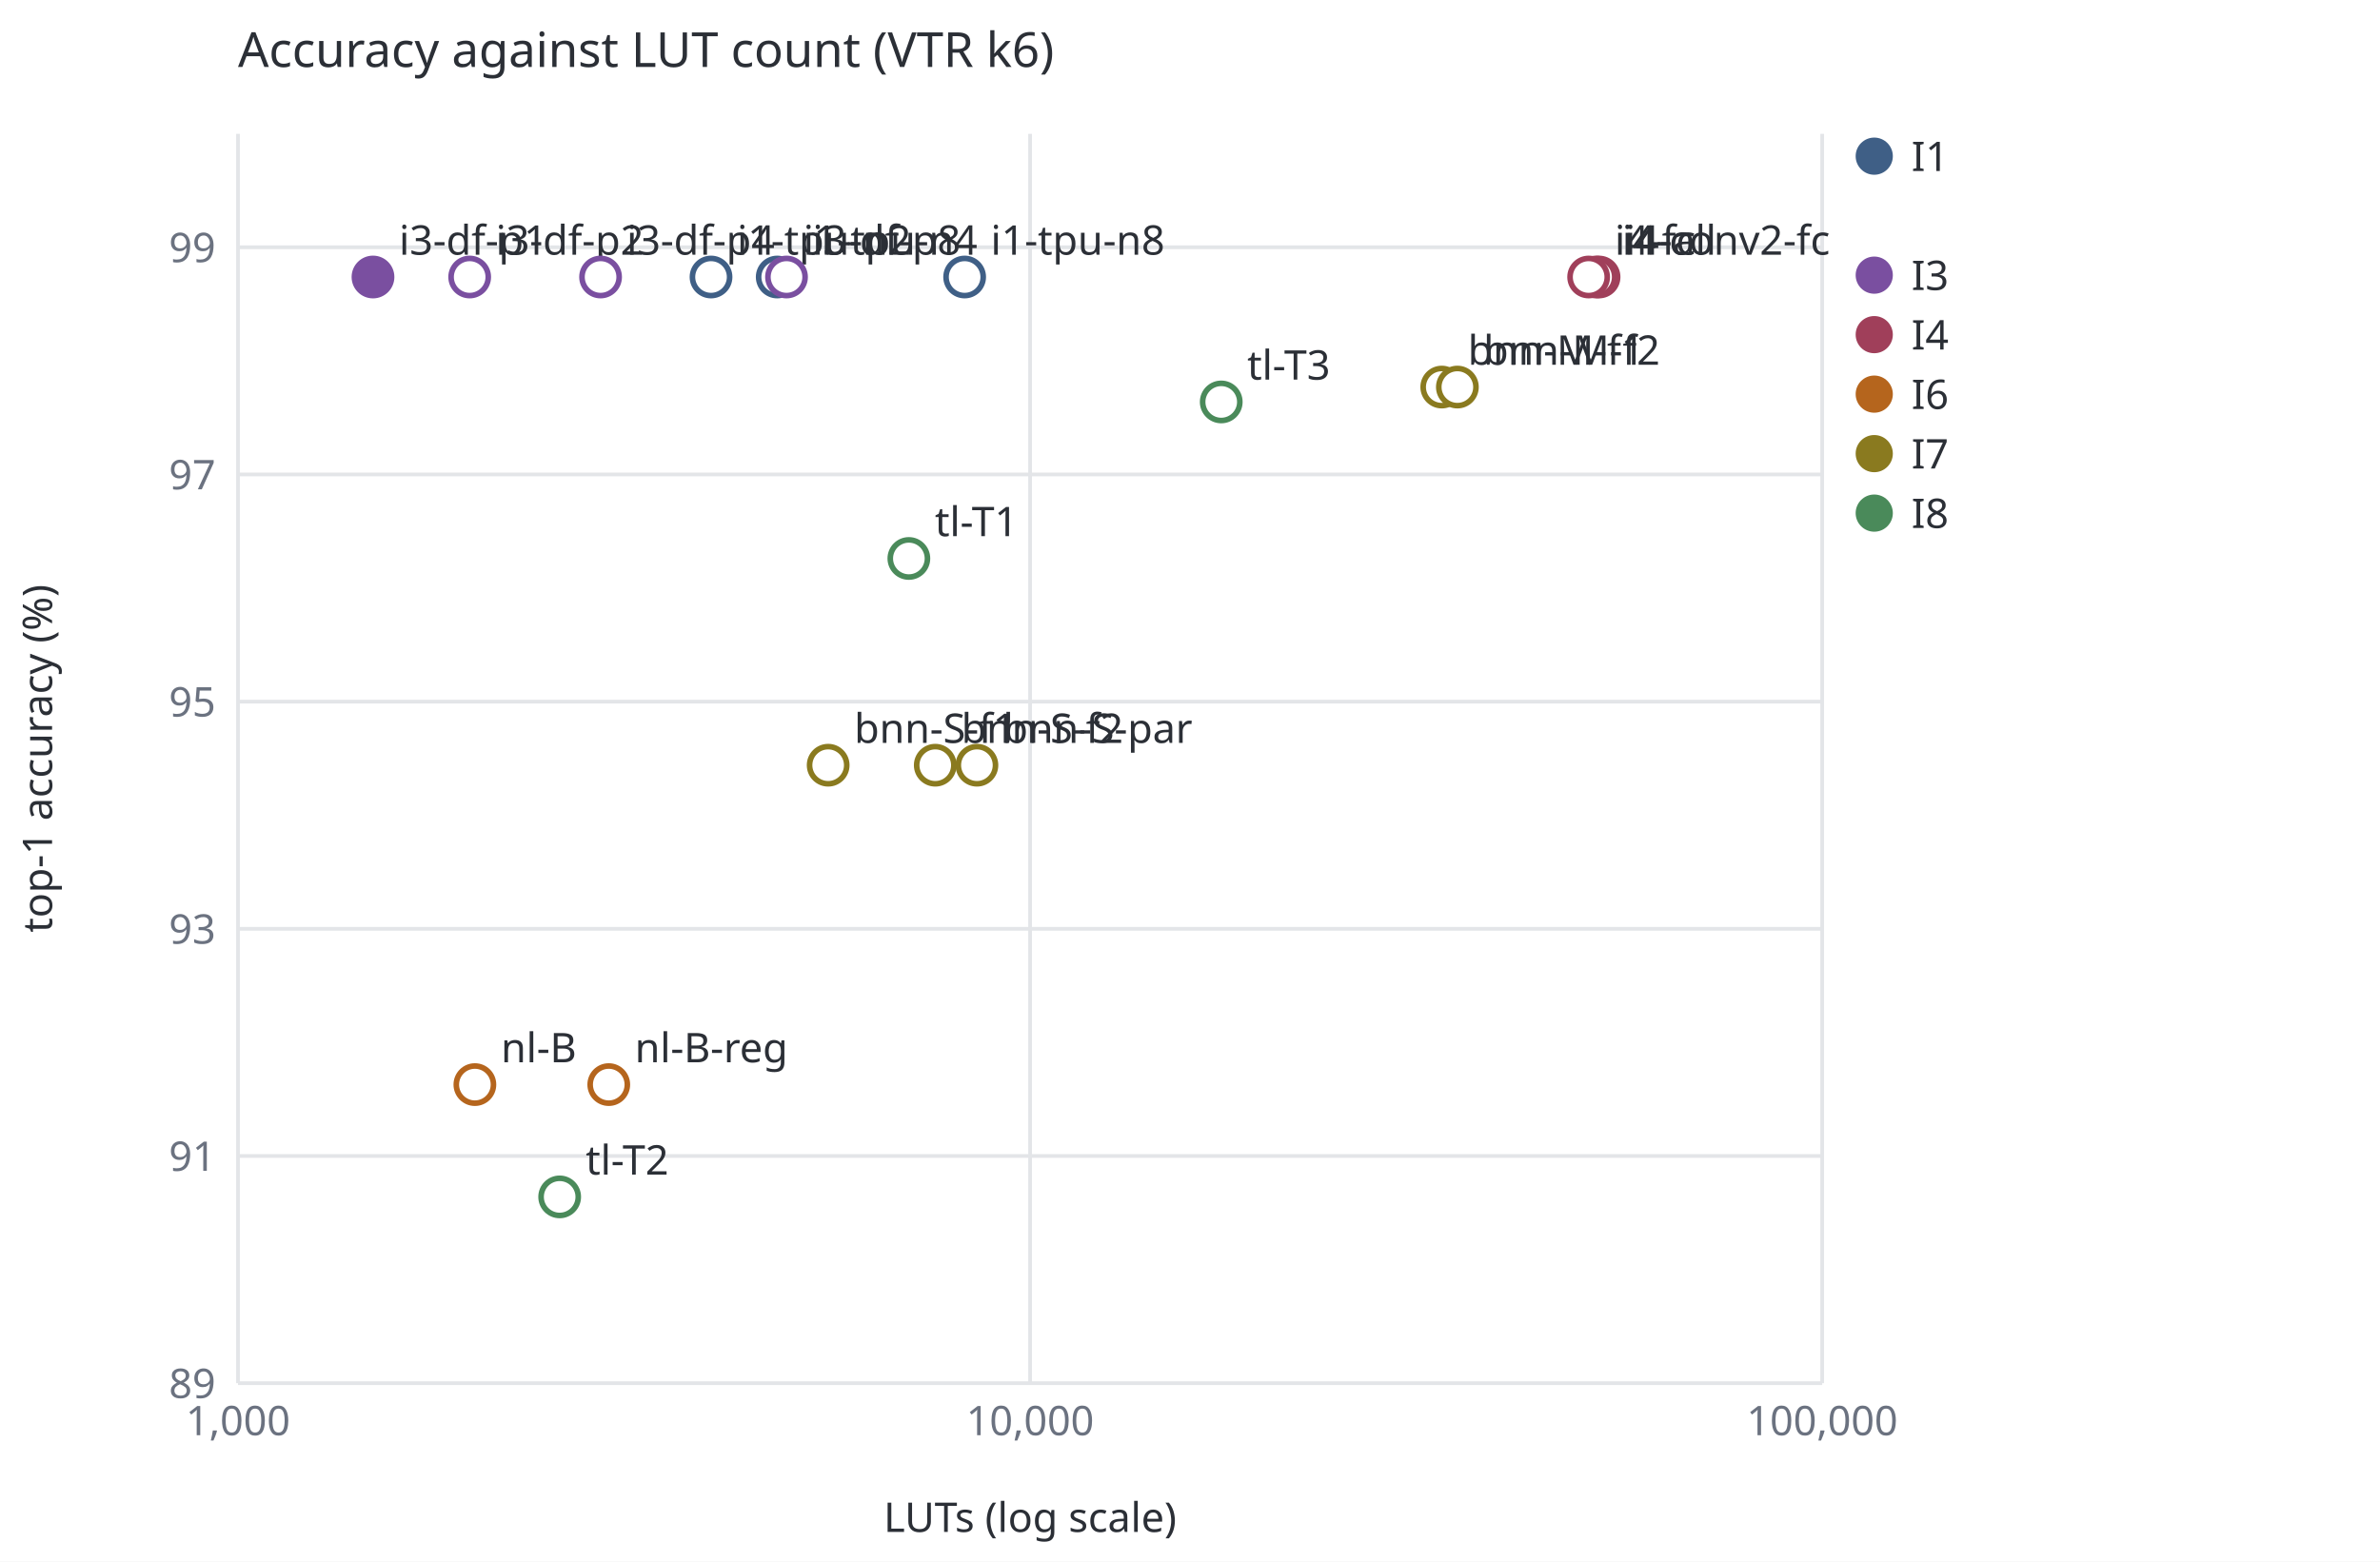
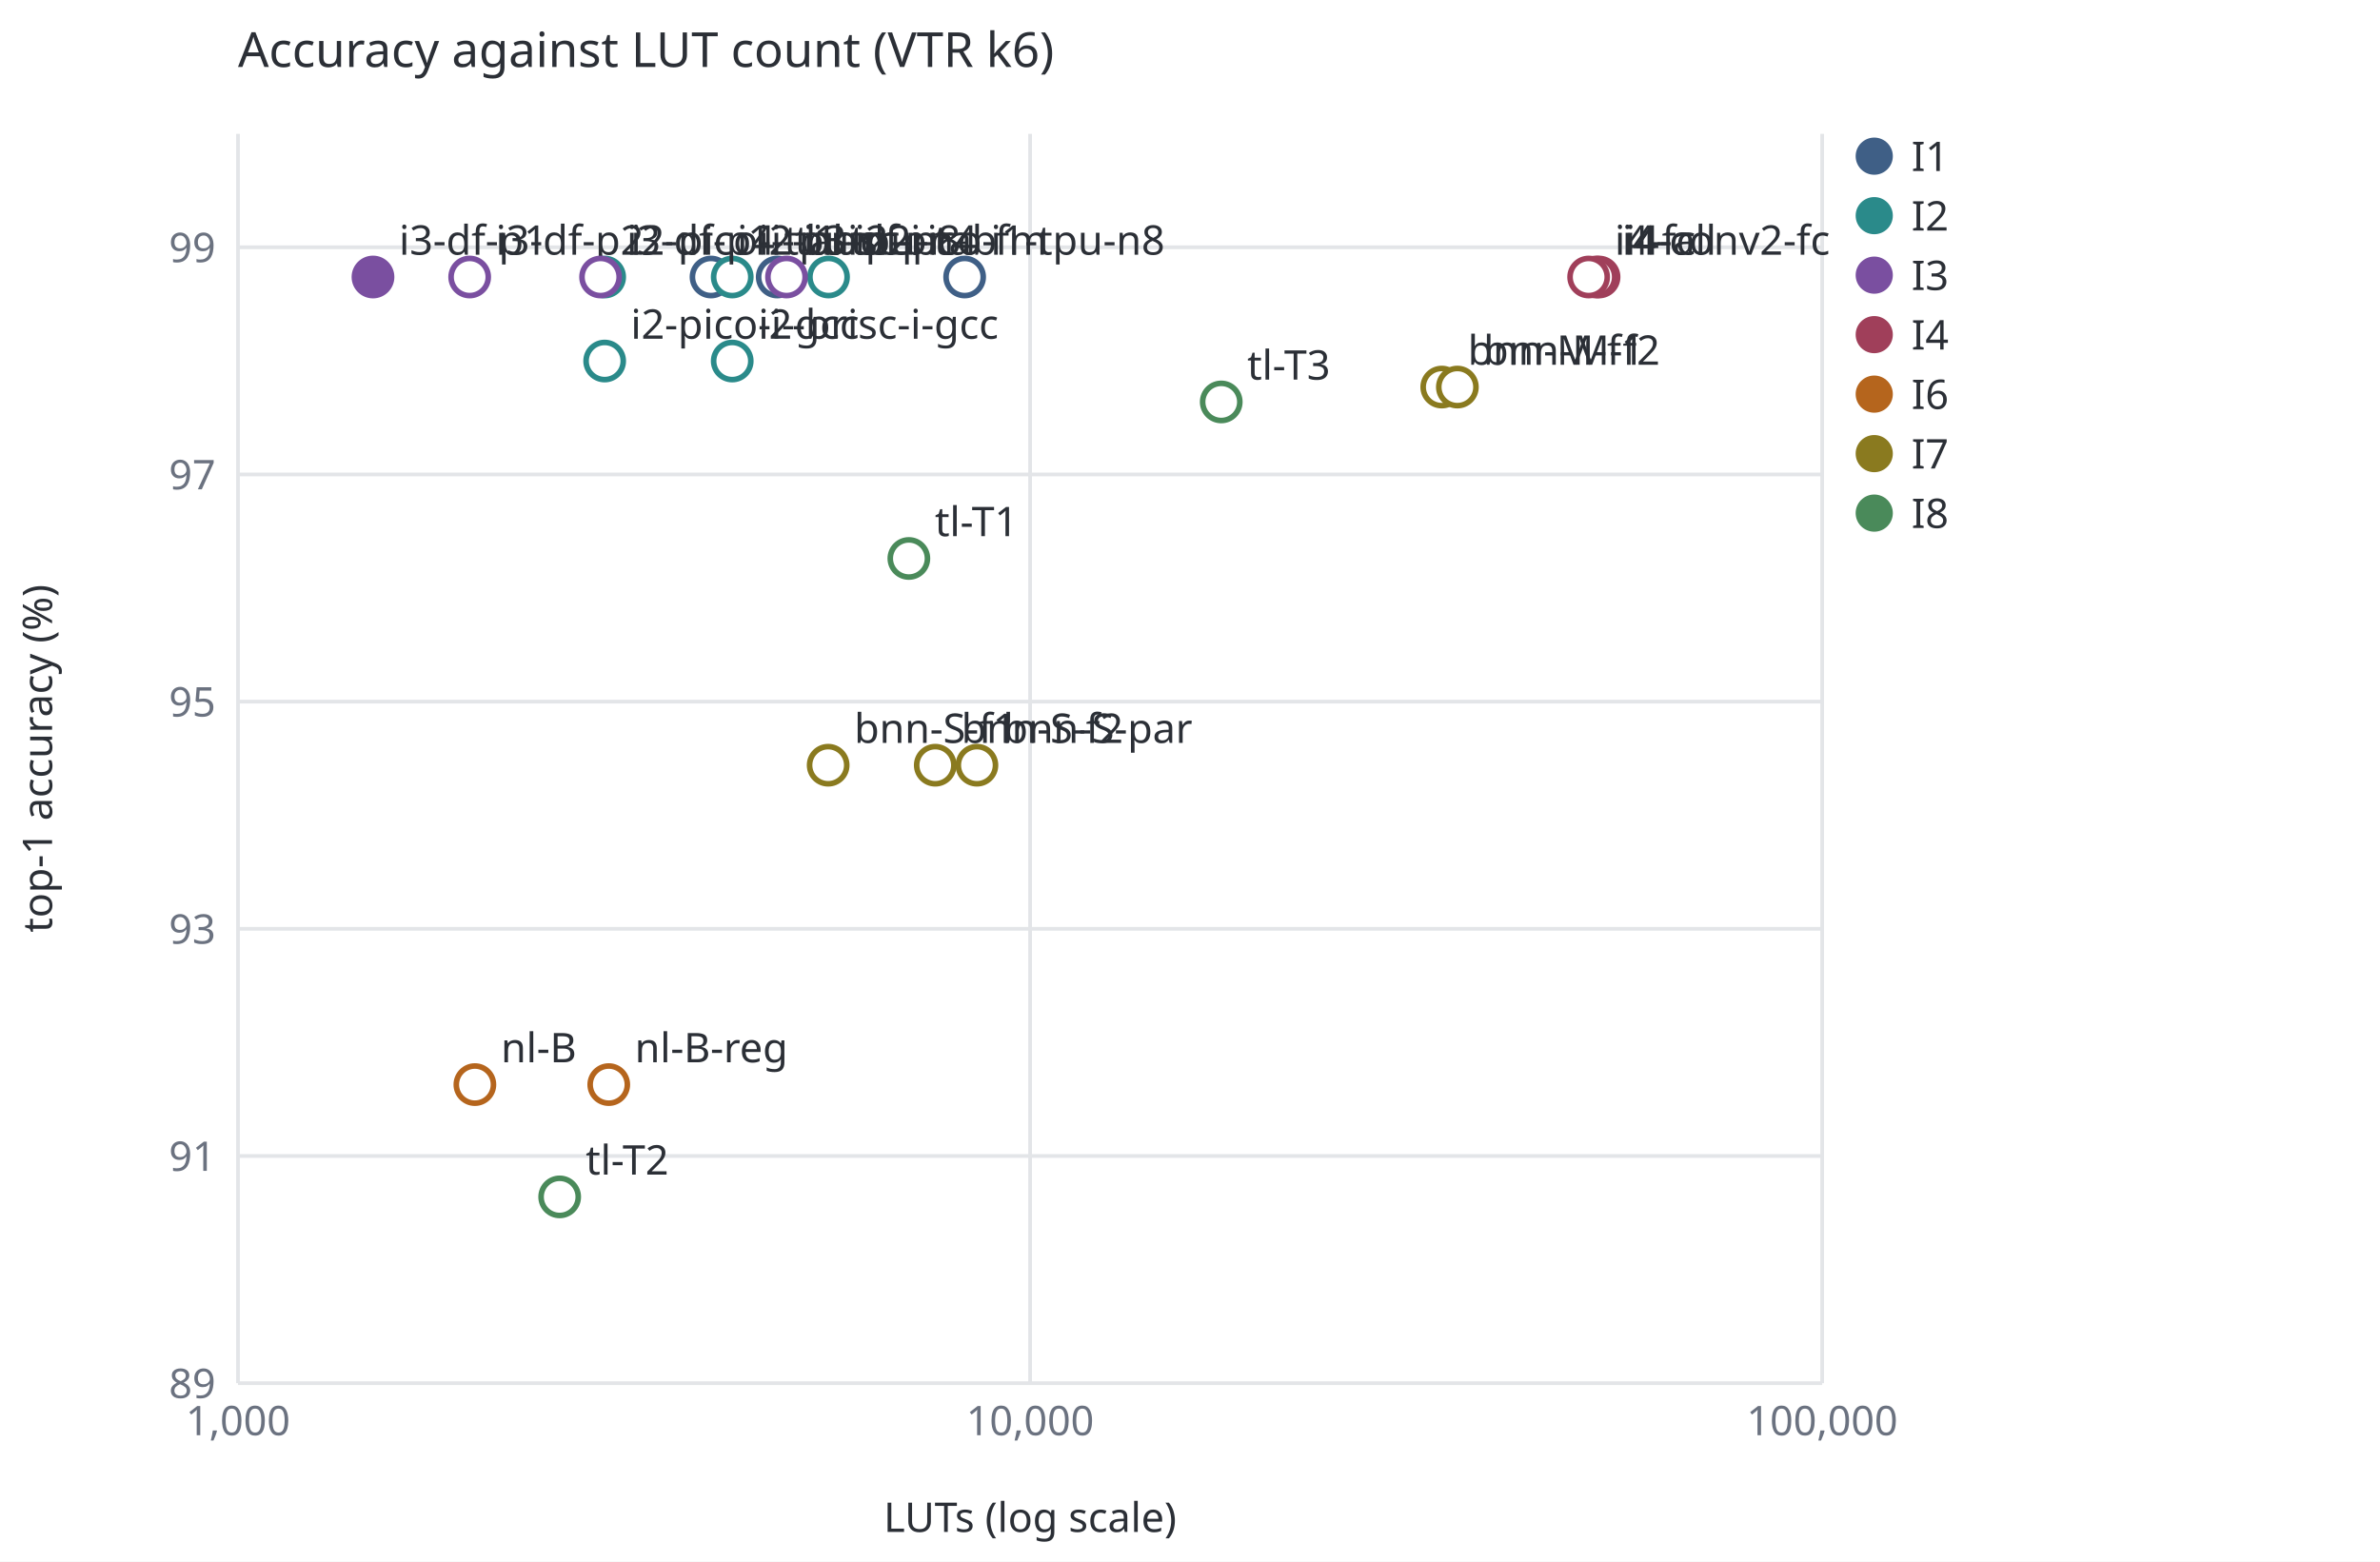
<svg xmlns="http://www.w3.org/2000/svg" viewBox="0 0 640 420" role="img" aria-label="Accuracy against LUT count (VTR k6)" font-family="sans-serif" font-size="11">
  <rect width="640" height="420" fill="#ffffff" />
  <text x="64" y="18" font-size="13" fill="#2b2f36">Accuracy against LUT count (VTR k6)</text>
  <line x1="64.0" x2="64.0" y1="36" y2="372" stroke="#e3e5e8" />
  <text x="64.0" y="386" text-anchor="middle" fill="#6b7280">1,000</text>
  <line x1="277.0" x2="277.0" y1="36" y2="372" stroke="#e3e5e8" />
  <text x="277.0" y="386" text-anchor="middle" fill="#6b7280">10,000</text>
  <line x1="490.0" x2="490.0" y1="36" y2="372" stroke="#e3e5e8" />
  <text x="490.0" y="386" text-anchor="middle" fill="#6b7280">100,000</text>
  <line x1="64" x2="490" y1="372.0" y2="372.0" stroke="#e3e5e8" />
  <text x="58" y="376.0" text-anchor="end" fill="#6b7280">89</text>
  <line x1="64" x2="490" y1="310.9" y2="310.9" stroke="#e3e5e8" />
  <text x="58" y="314.9" text-anchor="end" fill="#6b7280">91</text>
  <line x1="64" x2="490" y1="249.8" y2="249.8" stroke="#e3e5e8" />
  <text x="58" y="253.8" text-anchor="end" fill="#6b7280">93</text>
  <line x1="64" x2="490" y1="188.7" y2="188.7" stroke="#e3e5e8" />
  <text x="58" y="192.7" text-anchor="end" fill="#6b7280">95</text>
  <line x1="64" x2="490" y1="127.6" y2="127.6" stroke="#e3e5e8" />
  <text x="58" y="131.6" text-anchor="end" fill="#6b7280">97</text>
  <line x1="64" x2="490" y1="66.5" y2="66.5" stroke="#e3e5e8" />
  <text x="58" y="70.5" text-anchor="end" fill="#6b7280">99</text>
  <text x="277" y="412" text-anchor="middle" fill="#2b2f36">LUTs (log scale)</text>
  <text transform="translate(14 204) rotate(-90)" text-anchor="middle" fill="#2b2f36">top-1 accuracy (%)</text>
  <g>
    <circle cx="387.7" cy="104.1" r="5" fill="#ffffff" stroke="#8a7a1f" stroke-width="1.5" />
    <text x="394.7" y="98.1" fill="#2b2f36">bnn-M-f1</text>
  </g>
  <g>
    <circle cx="391.9" cy="104.1" r="5" fill="#ffffff" stroke="#8a7a1f" stroke-width="1.5" />
    <text x="398.9" y="98.1" fill="#2b2f36">bnn-M-f2</text>
  </g>
  <g>
    <circle cx="222.7" cy="205.8" r="5" fill="#ffffff" stroke="#8a7a1f" stroke-width="1.5" />
    <text x="229.7" y="199.8" fill="#2b2f36">bnn-S-f1</text>
  </g>
  <g>
    <circle cx="251.5" cy="205.8" r="5" fill="#ffffff" stroke="#8a7a1f" stroke-width="1.5" />
    <text x="258.5" y="199.8" fill="#2b2f36">bnn-S-f2</text>
  </g>
  <g>
    <circle cx="262.7" cy="205.8" r="5" fill="#ffffff" stroke="#8a7a1f" stroke-width="1.5" />
    <text x="269.7" y="199.8" fill="#2b2f36">bnn-S-par</text>
  </g>
  <g>
    <circle cx="191.2" cy="74.5" r="5" fill="#ffffff" stroke="#3f5f86" stroke-width="1.5" />
    <text x="198.2" y="68.5" fill="#2b2f36">i1-tpu-n2</text>
  </g>
  <g>
    <circle cx="209.0" cy="74.5" r="5" fill="#ffffff" stroke="#3f5f86" stroke-width="1.5" />
    <text x="216.0" y="68.5" fill="#2b2f36">i1-tpu-n4</text>
  </g>
  <g>
    <circle cx="259.4" cy="74.5" r="5" fill="#ffffff" stroke="#3f5f86" stroke-width="1.5" />
    <text x="266.4" y="68.5" fill="#2b2f36">i1-tpu-n8</text>
  </g>
  <g>
+     <circle cx="196.9" cy="97.1" r="5" fill="#ffffff" stroke="#2a8a8a" stroke-width="1.5" />
+     <text x="203.9" y="91.1" fill="#2b2f36">i2-brisc-i-gcc</text>
+   </g>
+   <g>
+     <circle cx="196.9" cy="74.5" r="5" fill="#ffffff" stroke="#2a8a8a" stroke-width="1.5" />
+     <text x="203.9" y="68.5" fill="#2b2f36">i2-brisc-i-tab</text>
+   </g>
+   <g>
+     <circle cx="222.8" cy="74.5" r="5" fill="#ffffff" stroke="#2a8a8a" stroke-width="1.5" />
+     <text x="229.8" y="68.5" fill="#2b2f36">i2-pico-fm</text>
+   </g>
+   <g>
+     <circle cx="162.6" cy="97.1" r="5" fill="#ffffff" stroke="#2a8a8a" stroke-width="1.5" />
+     <text x="169.6" y="91.1" fill="#2b2f36">i2-pico-i-gcc</text>
+   </g>
+   <g>
+     <circle cx="162.6" cy="74.5" r="5" fill="#ffffff" stroke="#2a8a8a" stroke-width="1.5" />
+     <text x="169.6" y="68.5" fill="#2b2f36">i2-pico-i-tab</text>
+   </g>
+   <g>
    <circle cx="100.3" cy="74.5" r="5" fill="#7a4fa0" stroke="#7a4fa0" stroke-width="1.5" />
    <text x="107.3" y="68.5" fill="#2b2f36">i3-df-p1</text>
  </g>
  <g>
    <circle cx="126.3" cy="74.5" r="5" fill="#ffffff" stroke="#7a4fa0" stroke-width="1.5" />
    <text x="133.3" y="68.5" fill="#2b2f36">i3-df-p2</text>
  </g>
  <g>
    <circle cx="161.5" cy="74.5" r="5" fill="#ffffff" stroke="#7a4fa0" stroke-width="1.5" />
    <text x="168.5" y="68.5" fill="#2b2f36">i3-df-p4</text>
  </g>
  <g>
    <circle cx="211.5" cy="74.5" r="5" fill="#ffffff" stroke="#7a4fa0" stroke-width="1.5" />
    <text x="218.5" y="68.5" fill="#2b2f36">i3-df-p8</text>
  </g>
  <g>
    <circle cx="430.0" cy="74.5" r="5" fill="#ffffff" stroke="#a03f5a" stroke-width="1.5" />
    <text x="437.0" y="68.5" fill="#2b2f36">i4-all</text>
  </g>
  <g>
    <circle cx="429.2" cy="74.5" r="5" fill="#ffffff" stroke="#a03f5a" stroke-width="1.5" />
    <text x="436.2" y="68.5" fill="#2b2f36">i4-conv2-fc</text>
  </g>
  <g>
    <circle cx="427.2" cy="74.5" r="5" fill="#ffffff" stroke="#a03f5a" stroke-width="1.5" />
    <text x="434.2" y="68.5" fill="#2b2f36">i4-fc</text>
  </g>
  <g>
    <circle cx="127.7" cy="291.7" r="5" fill="#ffffff" stroke="#b5651d" stroke-width="1.5" />
    <text x="134.7" y="285.7" fill="#2b2f36">nl-B</text>
  </g>
  <g>
    <circle cx="163.7" cy="291.7" r="5" fill="#ffffff" stroke="#b5651d" stroke-width="1.5" />
    <text x="170.7" y="285.7" fill="#2b2f36">nl-B-reg</text>
  </g>
  <g>
    <circle cx="244.4" cy="150.2" r="5" fill="#ffffff" stroke="#4a8a5a" stroke-width="1.5" />
    <text x="251.4" y="144.2" fill="#2b2f36">tl-T1</text>
  </g>
  <g>
    <circle cx="150.5" cy="321.9" r="5" fill="#ffffff" stroke="#4a8a5a" stroke-width="1.5" />
    <text x="157.5" y="315.9" fill="#2b2f36">tl-T2</text>
  </g>
  <g>
    <circle cx="328.4" cy="108.1" r="5" fill="#ffffff" stroke="#4a8a5a" stroke-width="1.5" />
    <text x="335.4" y="102.1" fill="#2b2f36">tl-T3</text>
  </g>
  <circle cx="504" cy="42" r="5" fill="#3f5f86" />
  <text x="514" y="46" fill="#2b2f36">I1</text>
+   <circle cx="504" cy="58" r="5" fill="#2a8a8a" />
+   <text x="514" y="62" fill="#2b2f36">I2</text>
  <circle cx="504" cy="74" r="5" fill="#7a4fa0" />
  <text x="514" y="78" fill="#2b2f36">I3</text>
  <circle cx="504" cy="90" r="5" fill="#a03f5a" />
  <text x="514" y="94" fill="#2b2f36">I4</text>
  <circle cx="504" cy="106" r="5" fill="#b5651d" />
  <text x="514" y="110" fill="#2b2f36">I6</text>
  <circle cx="504" cy="122" r="5" fill="#8a7a1f" />
  <text x="514" y="126" fill="#2b2f36">I7</text>
  <circle cx="504" cy="138" r="5" fill="#4a8a5a" />
  <text x="514" y="142" fill="#2b2f36">I8</text>
</svg>
